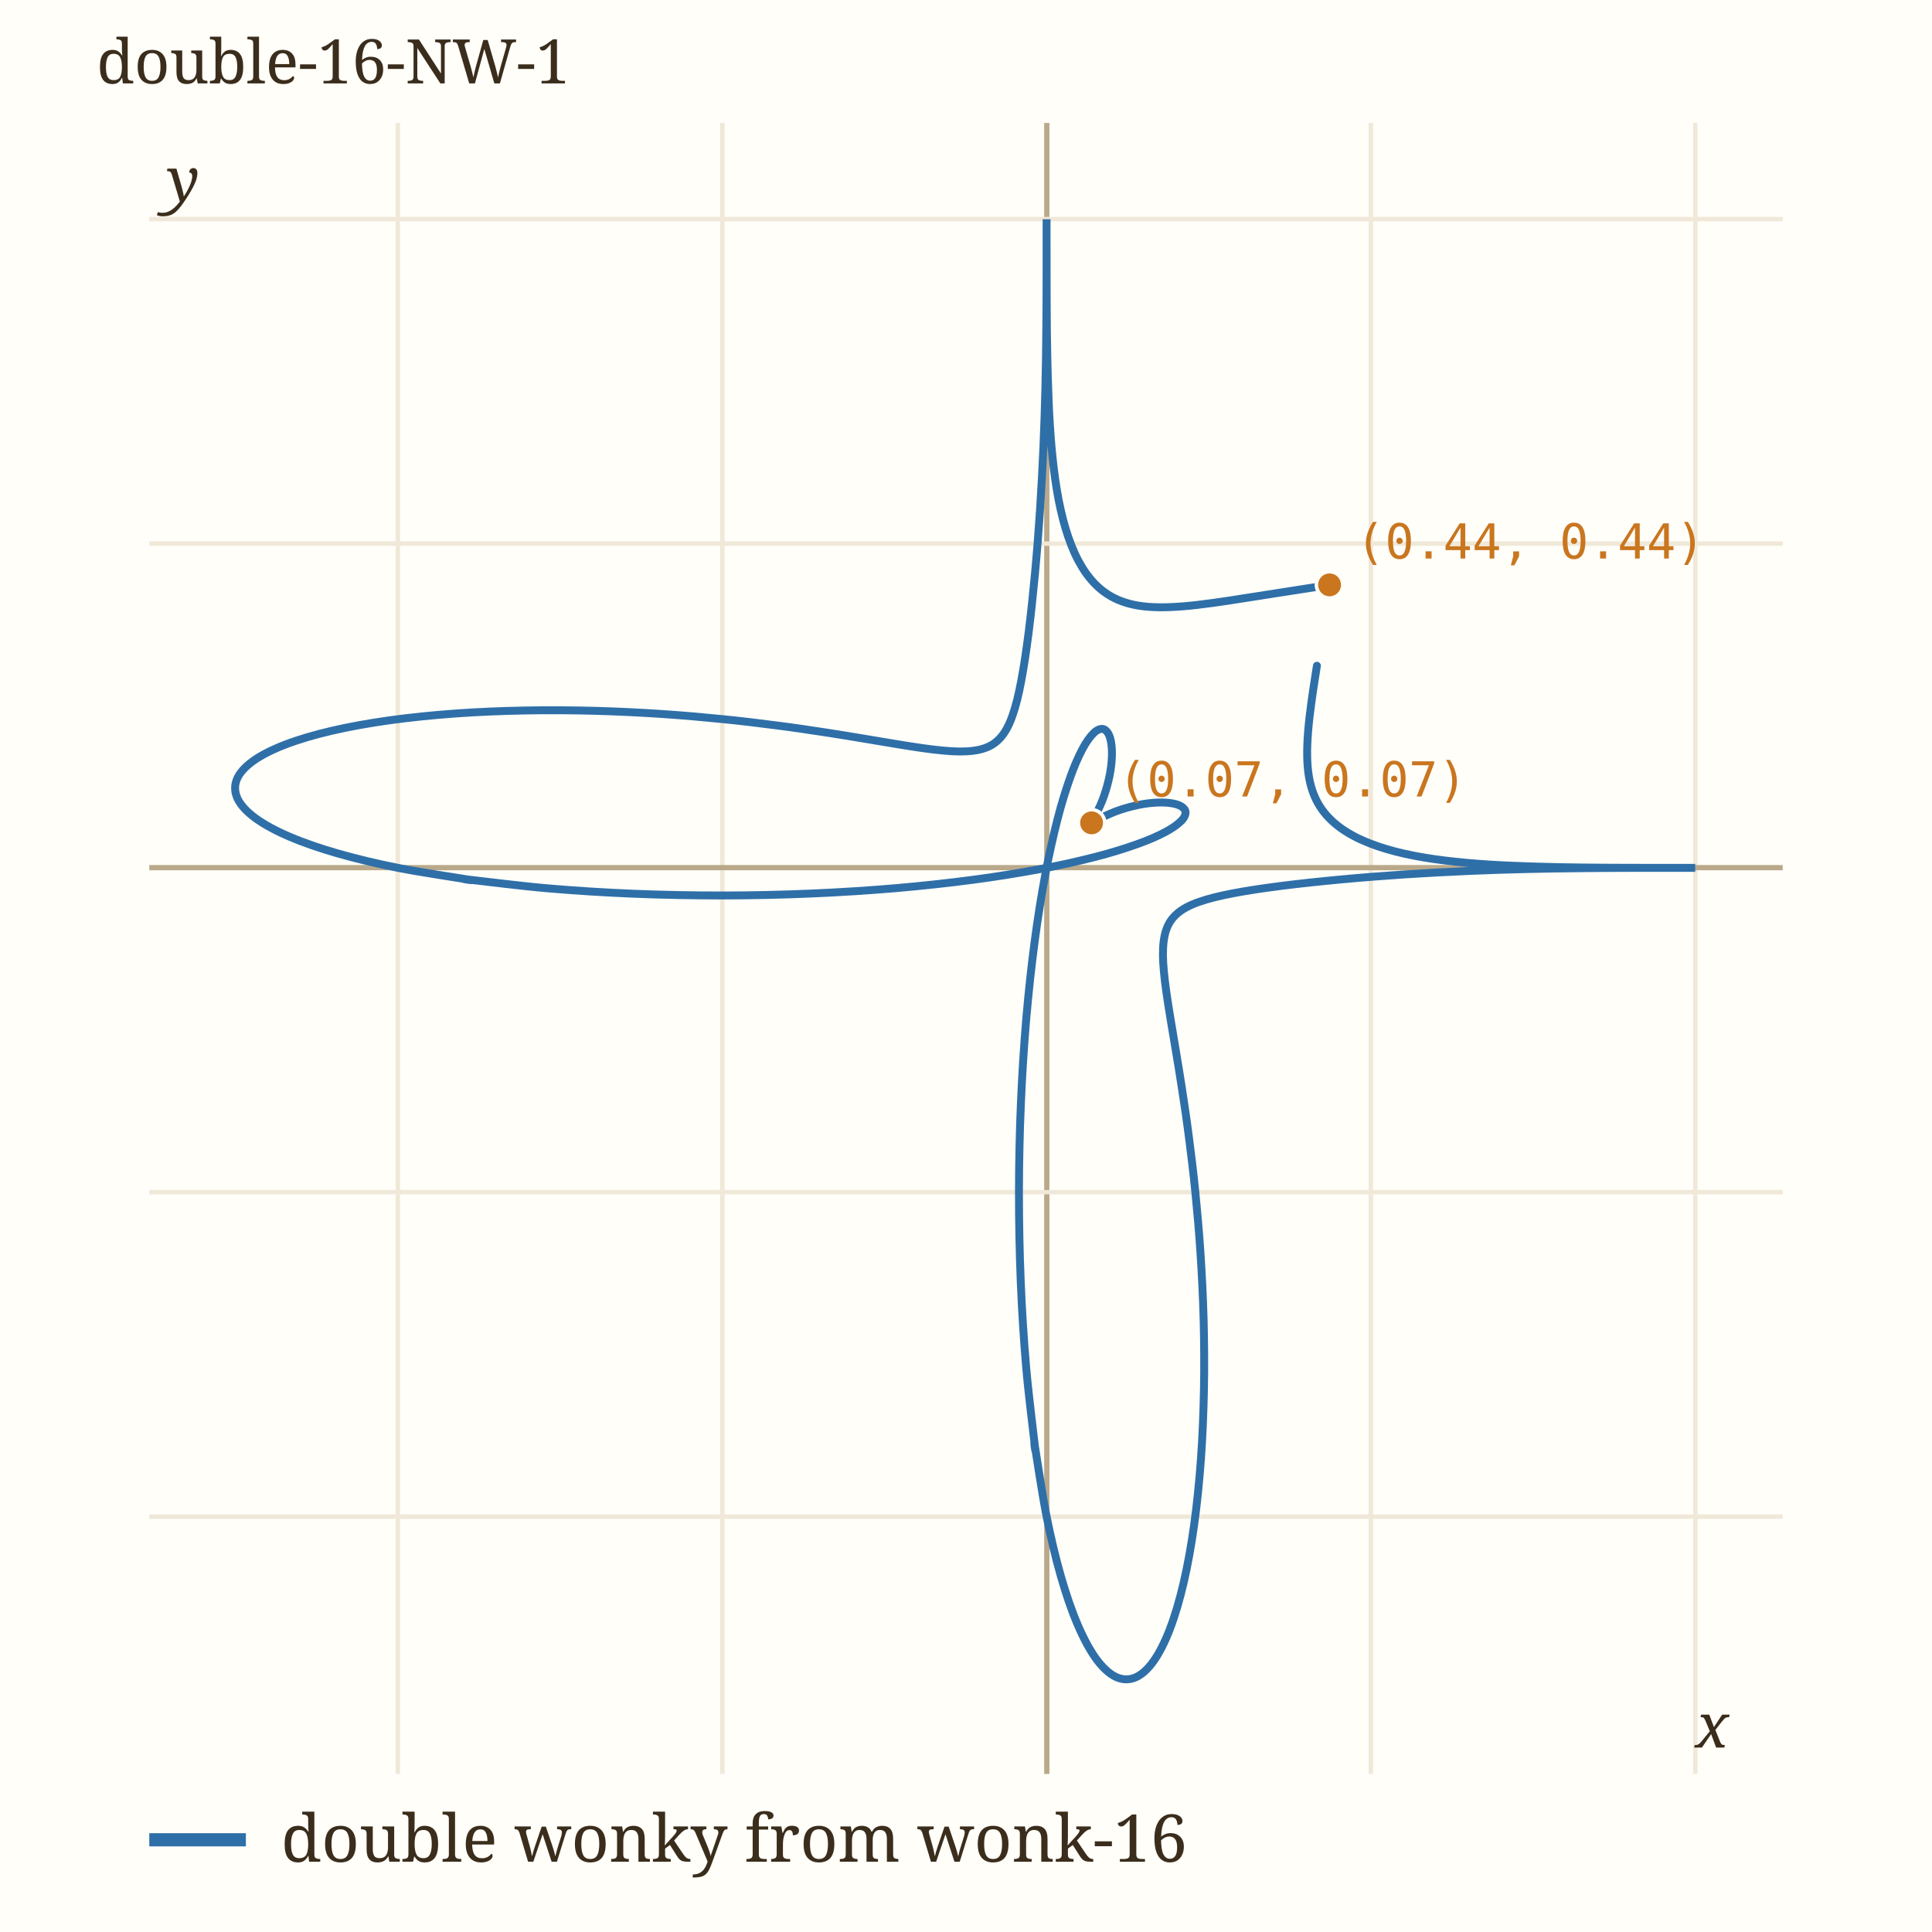
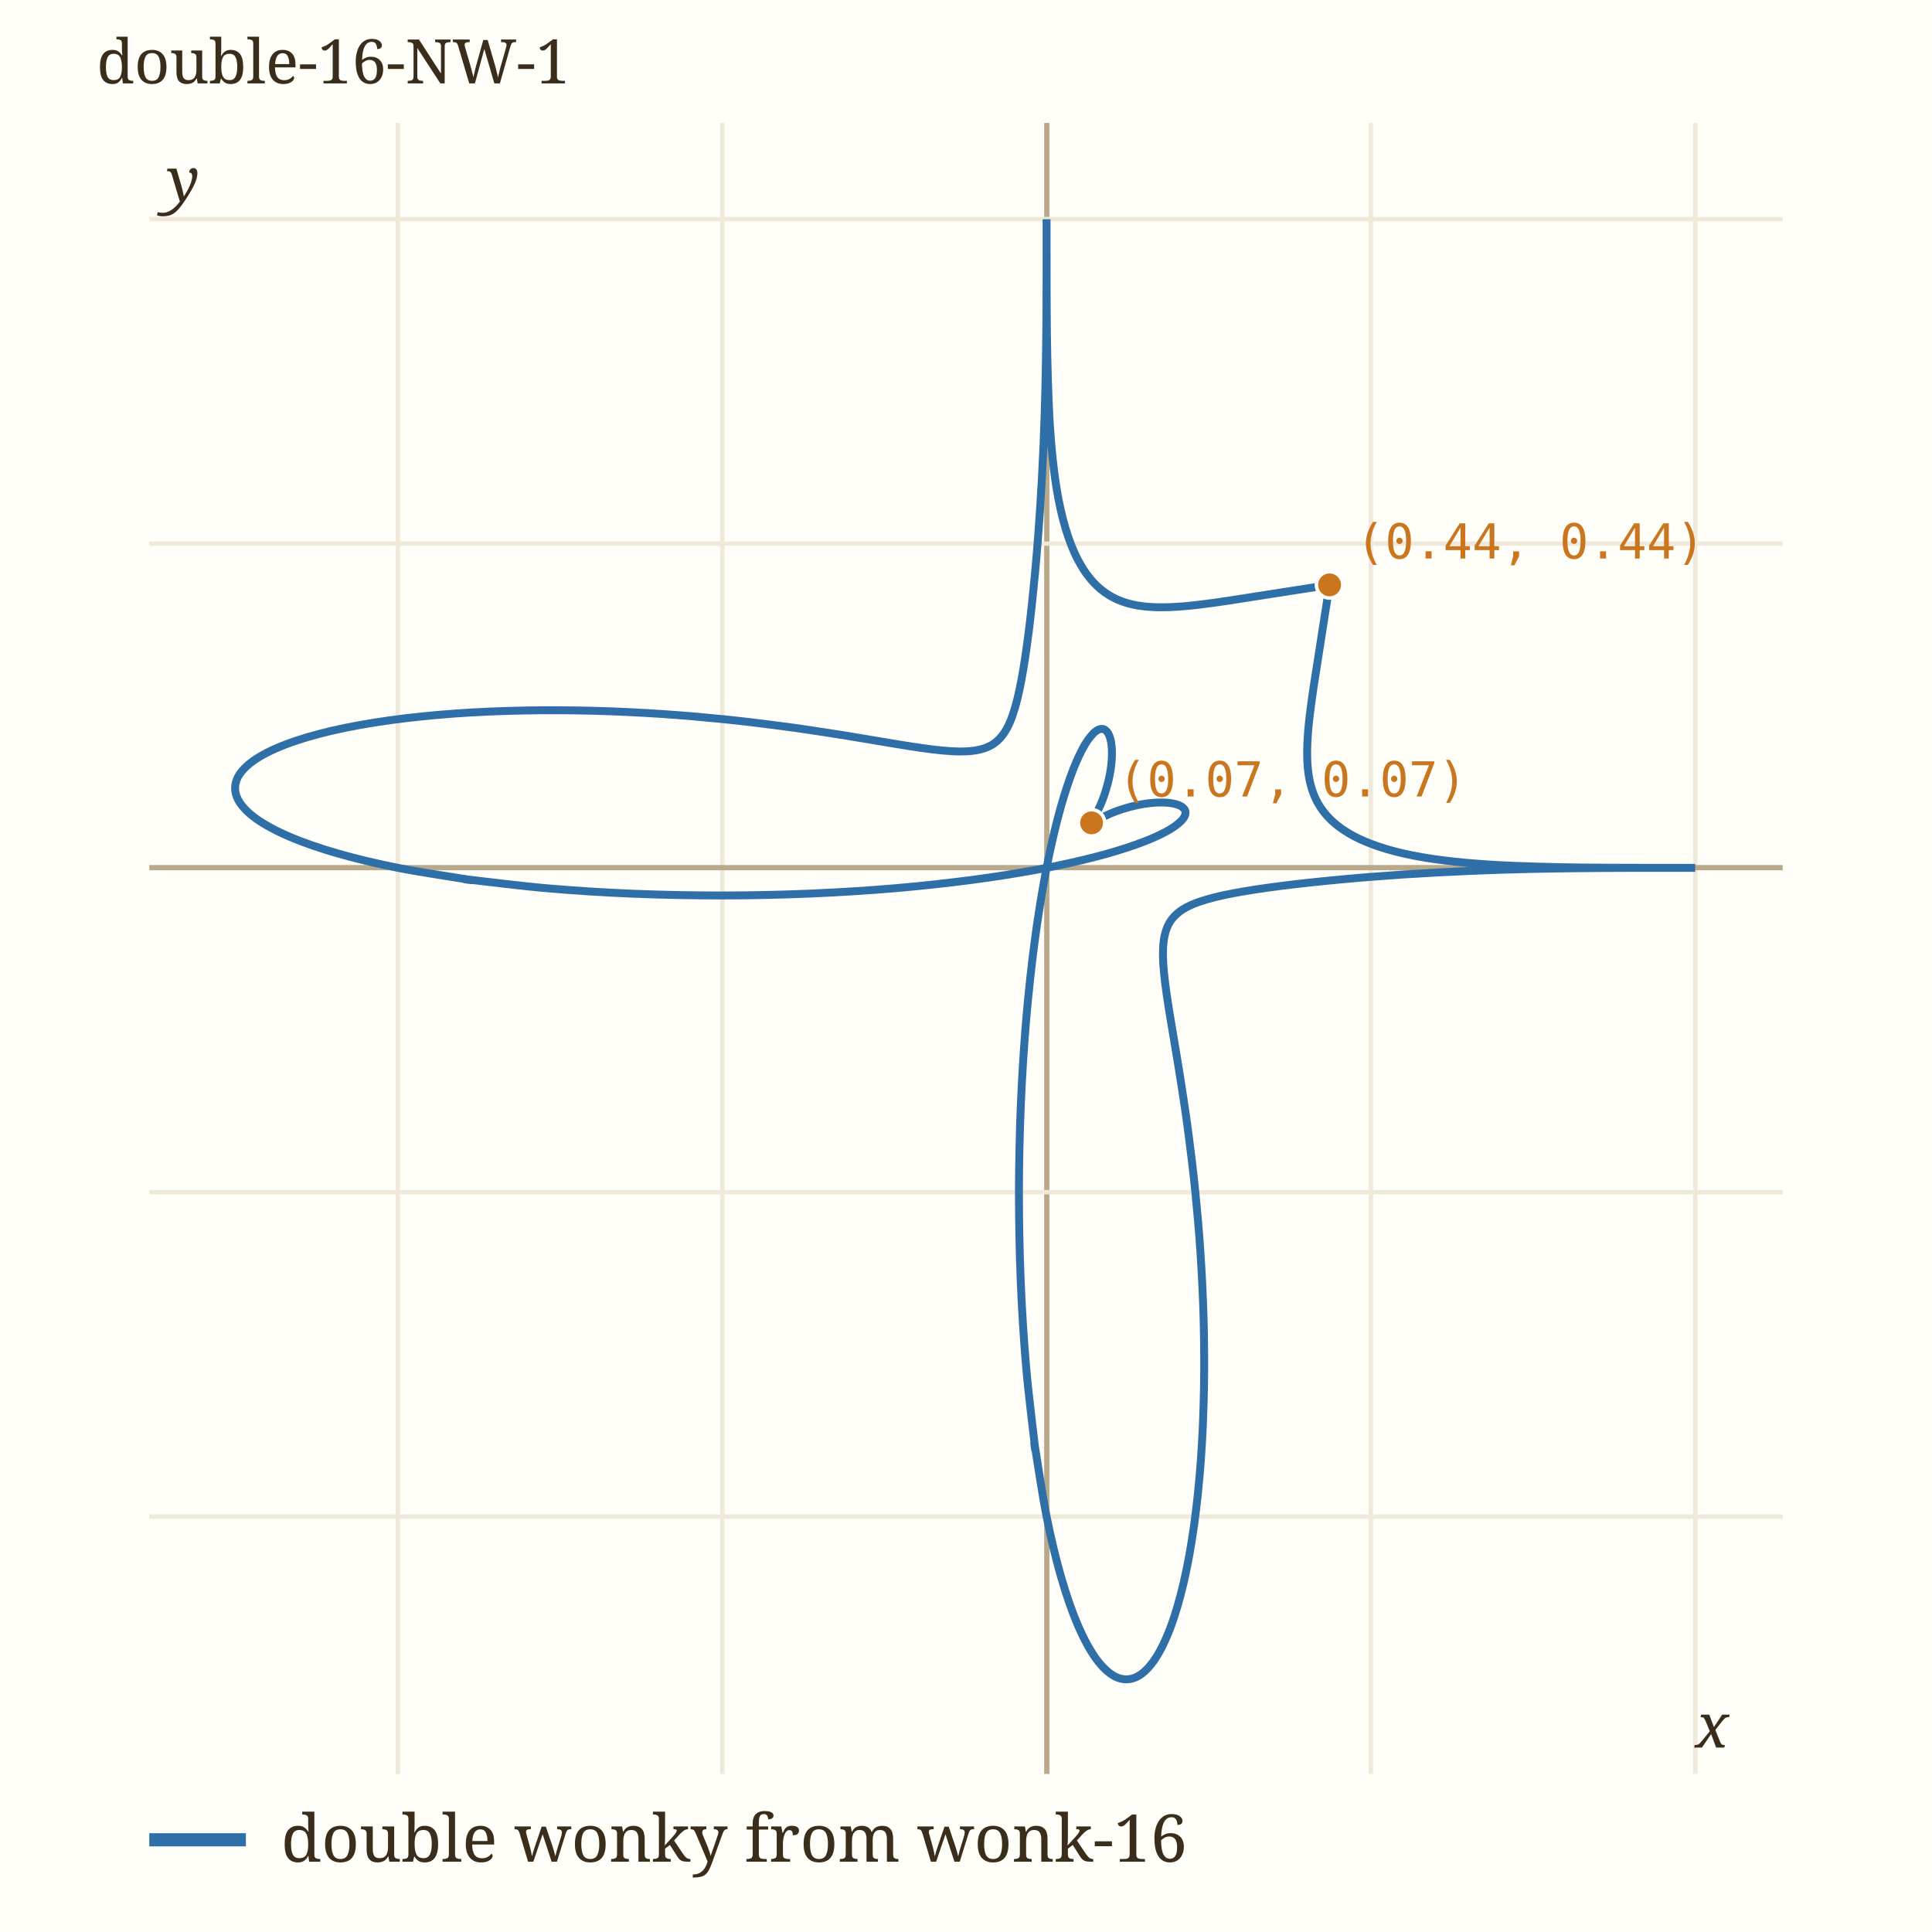
<svg xmlns="http://www.w3.org/2000/svg" viewBox="0 0 440 440" width="440" height="440" role="img" aria-label="double-16-NW-1" data-panel="double-16-NW-1">
  <rect x="0" y="0" width="440" height="440" fill="#fffef9" />
  <clipPath id="clip-double-16-NW-1">
    <rect x="34" y="28" width="372" height="376" />
  </clipPath>
  <g clip-path="url(#clip-double-16-NW-1)">
    <line x1="90.6" x2="90.6" y1="28" y2="404" stroke="#f0e8d8" stroke-width="1" />
    <text x="90.6" y="418.0" font-family="ui-monospace, Menlo, monospace" font-size="11" fill="#9c8a6a" text-anchor="middle">-1</text>
    <line x1="164.5" x2="164.5" y1="28" y2="404" stroke="#f0e8d8" stroke-width="1" />
    <text x="164.5" y="418.0" font-family="ui-monospace, Menlo, monospace" font-size="11" fill="#9c8a6a" text-anchor="middle">-0.5</text>
    <line x1="238.4" x2="238.4" y1="28" y2="404" stroke="#b9a98a" stroke-width="1.2" />
    <line x1="312.2" x2="312.2" y1="28" y2="404" stroke="#f0e8d8" stroke-width="1" />
    <text x="312.2" y="418.0" font-family="ui-monospace, Menlo, monospace" font-size="11" fill="#9c8a6a" text-anchor="middle">0.5</text>
    <line x1="386.1" x2="386.1" y1="28" y2="404" stroke="#f0e8d8" stroke-width="1" />
    <text x="386.1" y="418.0" font-family="ui-monospace, Menlo, monospace" font-size="11" fill="#9c8a6a" text-anchor="middle">1</text>
    <line x1="34" x2="406" y1="345.4" y2="345.4" stroke="#f0e8d8" stroke-width="1" />
    <text x="28.0" y="349.4" font-family="ui-monospace, Menlo, monospace" font-size="11" fill="#9c8a6a" text-anchor="end">-1</text>
    <line x1="34" x2="406" y1="271.5" y2="271.5" stroke="#f0e8d8" stroke-width="1" />
    <text x="28.0" y="275.5" font-family="ui-monospace, Menlo, monospace" font-size="11" fill="#9c8a6a" text-anchor="end">-0.5</text>
    <line x1="34" x2="406" y1="197.6" y2="197.6" stroke="#b9a98a" stroke-width="1.2" />
    <line x1="34" x2="406" y1="123.8" y2="123.8" stroke="#f0e8d8" stroke-width="1" />
    <text x="28.0" y="127.8" font-family="ui-monospace, Menlo, monospace" font-size="11" fill="#9c8a6a" text-anchor="end">0.5</text>
    <line x1="34" x2="406" y1="49.9" y2="49.9" stroke="#f0e8d8" stroke-width="1" />
    <text x="28.0" y="53.9" font-family="ui-monospace, Menlo, monospace" font-size="11" fill="#9c8a6a" text-anchor="end">1</text>
-     <path d="M302.79,133.21 C299.72,133.69 288.81,135.40 284.38,136.08 C279.94,136.77 278.67,136.99 276.17,137.32 C273.67,137.66 271.45,137.93 269.39,138.09 C267.33,138.25 265.51,138.33 263.81,138.30 C262.12,138.27 260.63,138.15 259.23,137.92 C257.83,137.69 256.60,137.36 255.44,136.93 C254.28,136.51 253.25,135.98 252.28,135.36 C251.32,134.75 250.45,134.04 249.64,133.25 C248.83,132.46 248.10,131.58 247.41,130.64 C246.73,129.69 246.11,128.66 245.53,127.58 C244.96,126.49 244.44,125.33 243.96,124.11 C243.48,122.89 243.04,121.61 242.65,120.28 C242.25,118.95 241.89,117.55 241.57,116.11 C241.24,114.67 240.96,113.18 240.70,111.64 C240.44,110.11 240.22,108.52 240.02,106.90 C239.82,105.28 239.65,103.62 239.49,101.92 C239.34,100.23 239.22,98.50 239.10,96.76 C238.99,95.02 238.90,93.24 238.83,91.47 C238.75,89.70 238.69,87.91 238.64,86.13 C238.58,84.36 238.54,82.58 238.51,80.84 C238.48,79.10 238.45,77.37 238.43,75.70 C238.42,74.03 238.40,72.38 238.39,70.80 C238.38,69.23 238.37,67.69 238.37,66.25 C238.36,64.80 238.36,63.42 238.36,62.13 C238.36,60.84 238.36,59.63 238.36,58.52 C238.35,57.42 238.35,56.40 238.35,55.49 C238.35,54.59 238.35,53.78 238.35,53.08 C238.35,52.39 238.35,51.81 238.35,51.34 C238.35,50.87 238.35,50.52 238.35,50.28 C238.35,50.05 238.35,49.93 238.35,49.93 C238.35,49.93 238.35,50.05 238.35,50.28 C238.35,50.52 238.35,50.87 238.35,51.34 C238.35,51.81 238.35,52.39 238.35,53.09 C238.35,53.78 238.35,54.59 238.35,55.50 C238.35,56.40 238.35,57.42 238.35,58.54 C238.35,59.65 238.35,60.87 238.35,62.18 C238.35,63.49 238.34,64.90 238.34,66.39 C238.33,67.88 238.33,69.47 238.32,71.13 C238.30,72.79 238.29,74.54 238.27,76.37 C238.25,78.19 238.23,80.10 238.20,82.08 C238.17,84.05 238.13,86.11 238.08,88.22 C238.03,90.34 237.97,92.53 237.90,94.76 C237.82,97.00 237.74,99.30 237.64,101.64 C237.54,103.98 237.42,106.38 237.29,108.78 C237.16,111.19 237.02,113.65 236.86,116.08 C236.70,118.52 236.52,120.99 236.33,123.41 C236.14,125.83 235.93,128.26 235.71,130.62 C235.49,132.97 235.26,135.30 235.02,137.53 C234.78,139.76 234.53,141.94 234.27,144.00 C234.00,146.05 233.74,148.02 233.46,149.86 C233.18,151.70 232.89,153.42 232.59,155.01 C232.29,156.60 231.98,158.06 231.65,159.38 C231.31,160.70 230.97,161.89 230.59,162.96 C230.22,164.02 229.82,164.95 229.38,165.77 C228.94,166.59 228.48,167.29 227.95,167.89 C227.43,168.50 226.87,168.99 226.24,169.42 C225.61,169.84 224.93,170.16 224.17,170.42 C223.40,170.68 222.58,170.86 221.64,170.98 C220.70,171.10 219.70,171.15 218.54,171.15 C217.39,171.14 216.15,171.07 214.72,170.93 C213.29,170.80 211.75,170.61 209.97,170.36 C208.20,170.11 206.27,169.80 204.07,169.44 C201.87,169.08 199.47,168.66 196.76,168.22 C194.06,167.77 191.10,167.27 187.84,166.78 C184.57,166.28 181.01,165.74 177.15,165.25 C173.30,164.75 169.12,164.23 164.70,163.79 C160.29,163.35 155.54,162.92 150.66,162.60 C145.78,162.28 140.59,162.02 135.40,161.88 C130.20,161.75 124.78,161.70 119.49,161.81 C114.20,161.91 108.79,162.13 103.66,162.50 C98.54,162.87 93.42,163.39 88.75,164.04 C84.07,164.69 79.55,165.50 75.60,166.42 C71.64,167.34 68.00,168.41 65.01,169.56 C62.01,170.71 59.48,171.99 57.63,173.32 C55.78,174.65 54.51,176.08 53.93,177.52 C53.35,178.96 53.42,180.47 54.13,181.94 C54.85,183.42 56.26,184.93 58.23,186.37 C60.21,187.80 62.87,189.24 65.99,190.57 C69.11,191.91 72.87,193.20 76.98,194.38 C81.09,195.56 85.69,196.66 90.64,197.65 C95.58,198.63 103.97,199.87 106.63,200.31 C109.30,200.76 103.62,199.98 106.63,200.31 C109.65,200.64 118.45,201.77 124.72,202.31 C131.00,202.85 137.64,203.27 144.27,203.54 C150.91,203.81 157.80,203.94 164.54,203.94 C171.27,203.93 178.13,203.78 184.70,203.50 C191.27,203.22 197.81,202.80 203.96,202.28 C210.10,201.75 216.06,201.09 221.54,200.37 C227.03,199.65 232.20,198.80 236.84,197.94 C241.48,197.07 245.70,196.11 249.38,195.17 C253.05,194.23 256.23,193.23 258.90,192.28 C261.57,191.34 263.70,190.38 265.38,189.50 C267.05,188.62 268.19,187.76 268.96,187.01 C269.73,186.26 270.00,185.57 270.00,185.00 C269.99,184.43 269.55,183.95 268.93,183.59 C268.31,183.23 267.35,182.98 266.29,182.86 C265.23,182.73 263.92,182.73 262.59,182.84 C261.26,182.95 259.76,183.18 258.31,183.53 C256.86,183.87 255.33,184.33 253.87,184.88 C252.41,185.44 250.46,186.43 249.57,186.86 C248.69,187.29 248.64,187.51 248.56,187.44 C248.49,187.36 248.71,187.31 249.14,186.43 C249.57,185.54 250.56,183.59 251.12,182.13 C251.67,180.67 252.13,179.14 252.47,177.69 C252.82,176.24 253.05,174.74 253.16,173.41 C253.27,172.08 253.27,170.77 253.14,169.71 C253.02,168.65 252.77,167.69 252.41,167.07 C252.05,166.45 251.57,166.01 251.00,166.00 C250.43,166.00 249.74,166.27 248.99,167.04 C248.24,167.81 247.38,168.95 246.50,170.62 C245.62,172.30 244.66,174.43 243.72,177.10 C242.77,179.77 241.77,182.95 240.83,186.62 C239.89,190.30 238.93,194.52 238.06,199.16 C237.20,203.80 236.35,208.97 235.63,214.46 C234.91,219.94 234.25,225.90 233.72,232.04 C233.20,238.19 232.78,244.73 232.50,251.30 C232.22,257.87 232.07,264.73 232.06,271.46 C232.06,278.20 232.19,285.09 232.46,291.73 C232.73,298.36 233.15,305.00 233.69,311.28 C234.23,317.55 235.36,326.35 235.69,329.37 C236.02,332.38 235.24,326.70 235.69,329.37 C236.13,332.03 237.37,340.42 238.35,345.36 C239.34,350.31 240.44,354.91 241.62,359.02 C242.80,363.13 244.09,366.89 245.43,370.01 C246.76,373.13 248.20,375.79 249.63,377.77 C251.07,379.74 252.58,381.15 254.06,381.87 C255.53,382.58 257.04,382.65 258.48,382.07 C259.92,381.49 261.35,380.22 262.68,378.37 C264.01,376.52 265.29,373.99 266.44,370.99 C267.59,368.00 268.66,364.36 269.58,360.40 C270.50,356.45 271.31,351.93 271.96,347.25 C272.61,342.58 273.13,337.46 273.50,332.34 C273.87,327.21 274.09,321.80 274.19,316.51 C274.30,311.22 274.25,305.80 274.12,300.60 C273.98,295.41 273.72,290.22 273.40,285.34 C273.08,280.46 272.65,275.71 272.21,271.30 C271.77,266.88 271.25,262.70 270.75,258.85 C270.26,254.99 269.72,251.43 269.22,248.16 C268.73,244.90 268.23,241.94 267.78,239.24 C267.34,236.53 266.92,234.13 266.56,231.93 C266.20,229.73 265.89,227.80 265.64,226.03 C265.39,224.25 265.20,222.71 265.07,221.28 C264.93,219.85 264.86,218.61 264.85,217.46 C264.85,216.30 264.90,215.30 265.02,214.36 C265.14,213.42 265.32,212.60 265.58,211.83 C265.84,211.07 266.16,210.39 266.58,209.76 C267.01,209.13 267.50,208.57 268.11,208.05 C268.71,207.52 269.41,207.06 270.23,206.62 C271.05,206.18 271.98,205.78 273.04,205.41 C274.11,205.03 275.30,204.69 276.62,204.35 C277.94,204.02 279.40,203.71 280.99,203.41 C282.58,203.11 284.30,202.82 286.14,202.54 C287.98,202.26 289.95,202.00 292.00,201.73 C294.06,201.47 296.24,201.22 298.47,200.98 C300.70,200.74 303.03,200.51 305.38,200.29 C307.74,200.07 310.17,199.86 312.59,199.67 C315.01,199.48 317.48,199.30 319.92,199.14 C322.35,198.98 324.81,198.84 327.22,198.71 C329.62,198.58 332.02,198.46 334.36,198.36 C336.70,198.26 339.00,198.18 341.24,198.10 C343.47,198.03 345.66,197.97 347.78,197.92 C349.89,197.87 351.95,197.83 353.92,197.80 C355.90,197.77 357.81,197.75 359.63,197.73 C361.46,197.71 363.21,197.70 364.87,197.68 C366.53,197.67 368.12,197.67 369.61,197.66 C371.10,197.66 372.51,197.65 373.82,197.65 C375.13,197.65 376.35,197.65 377.46,197.65 C378.58,197.65 379.60,197.65 380.50,197.65 C381.41,197.65 382.22,197.65 382.91,197.65 C383.61,197.65 384.19,197.65 384.66,197.65 C385.13,197.65 385.48,197.65 385.72,197.65 C385.95,197.65 386.07,197.65 386.07,197.65 C386.07,197.65 385.95,197.65 385.72,197.65 C385.48,197.65 385.13,197.65 384.66,197.65 C384.19,197.65 383.61,197.65 382.92,197.65 C382.22,197.65 381.41,197.65 380.51,197.65 C379.60,197.65 378.58,197.65 377.48,197.64 C376.37,197.64 375.16,197.64 373.87,197.64 C372.58,197.64 371.20,197.64 369.75,197.63 C368.31,197.63 366.77,197.62 365.20,197.61 C363.62,197.60 361.97,197.58 360.30,197.57 C358.63,197.55 356.90,197.52 355.16,197.49 C353.42,197.46 351.64,197.42 349.87,197.36 C348.09,197.31 346.30,197.25 344.53,197.17 C342.76,197.10 340.98,197.01 339.24,196.90 C337.50,196.78 335.77,196.66 334.08,196.51 C332.38,196.35 330.72,196.18 329.10,195.98 C327.48,195.78 325.89,195.56 324.36,195.30 C322.82,195.04 321.33,194.76 319.89,194.43 C318.45,194.11 317.05,193.75 315.72,193.35 C314.39,192.96 313.11,192.52 311.89,192.04 C310.67,191.56 309.51,191.04 308.42,190.47 C307.34,189.89 306.31,189.27 305.36,188.59 C304.42,187.90 303.54,187.17 302.75,186.36 C301.96,185.55 301.25,184.68 300.64,183.72 C300.02,182.75 299.49,181.72 299.07,180.56 C298.64,179.40 298.31,178.17 298.08,176.77 C297.85,175.37 297.73,173.88 297.70,172.19 C297.67,170.49 297.75,168.67 297.91,166.61 C298.07,164.55 298.34,162.33 298.68,159.83 C299.01,157.33 299.71,152.99 299.92,151.62" fill="none" stroke="#2f6fa8" stroke-width="1.8" stroke-linecap="round" data-path="double-16-NW-1" />
+     <path d="M302.79,133.21 C299.72,133.69 288.81,135.40 284.38,136.08 C279.94,136.77 278.67,136.99 276.17,137.32 C273.67,137.66 271.45,137.93 269.39,138.09 C267.33,138.25 265.51,138.33 263.81,138.30 C262.12,138.27 260.63,138.15 259.23,137.92 C257.83,137.69 256.60,137.36 255.44,136.93 C254.28,136.51 253.25,135.98 252.28,135.36 C251.32,134.75 250.45,134.04 249.64,133.25 C248.83,132.46 248.10,131.58 247.41,130.64 C246.73,129.69 246.11,128.66 245.53,127.58 C244.96,126.49 244.44,125.33 243.96,124.11 C243.48,122.89 243.04,121.61 242.65,120.28 C242.25,118.95 241.89,117.55 241.57,116.11 C241.24,114.67 240.96,113.18 240.70,111.64 C240.44,110.11 240.22,108.52 240.02,106.90 C239.82,105.28 239.65,103.62 239.49,101.92 C239.34,100.23 239.22,98.50 239.10,96.76 C238.99,95.02 238.90,93.24 238.83,91.47 C238.75,89.70 238.69,87.91 238.64,86.13 C238.58,84.36 238.54,82.58 238.51,80.84 C238.48,79.10 238.45,77.37 238.43,75.70 C238.42,74.03 238.40,72.38 238.39,70.80 C238.38,69.23 238.37,67.69 238.37,66.25 C238.36,64.80 238.36,63.42 238.36,62.13 C238.36,60.84 238.36,59.63 238.36,58.52 C238.35,57.42 238.35,56.40 238.35,55.49 C238.35,54.59 238.35,53.78 238.35,53.08 C238.35,52.39 238.35,51.81 238.35,51.34 C238.35,50.87 238.35,50.52 238.35,50.28 C238.35,50.05 238.35,49.93 238.35,49.93 C238.35,49.93 238.35,50.05 238.35,50.28 C238.35,50.52 238.35,50.87 238.35,51.34 C238.35,51.81 238.35,52.39 238.35,53.09 C238.35,53.78 238.35,54.59 238.35,55.50 C238.35,56.40 238.35,57.42 238.35,58.54 C238.35,59.65 238.35,60.87 238.35,62.18 C238.35,63.49 238.34,64.90 238.34,66.39 C238.33,67.88 238.33,69.47 238.32,71.13 C238.30,72.79 238.29,74.54 238.27,76.37 C238.25,78.19 238.23,80.10 238.20,82.08 C238.17,84.05 238.13,86.11 238.08,88.22 C238.03,90.34 237.97,92.53 237.90,94.76 C237.82,97.00 237.74,99.30 237.64,101.64 C237.54,103.98 237.42,106.38 237.29,108.78 C237.16,111.19 237.02,113.65 236.86,116.08 C236.70,118.52 236.52,120.99 236.33,123.41 C236.14,125.83 235.93,128.26 235.71,130.62 C235.49,132.97 235.26,135.30 235.02,137.53 C234.78,139.76 234.53,141.94 234.27,144.00 C234.00,146.05 233.74,148.02 233.46,149.86 C233.18,151.70 232.89,153.42 232.59,155.01 C232.29,156.60 231.98,158.06 231.65,159.38 C231.31,160.70 230.97,161.89 230.59,162.96 C230.22,164.02 229.82,164.95 229.38,165.77 C228.94,166.59 228.48,167.29 227.95,167.89 C227.43,168.50 226.87,168.99 226.24,169.42 C225.61,169.84 224.93,170.16 224.17,170.42 C223.40,170.68 222.58,170.86 221.64,170.98 C220.70,171.10 219.70,171.15 218.54,171.15 C217.39,171.14 216.15,171.07 214.72,170.93 C213.29,170.80 211.75,170.61 209.97,170.36 C208.20,170.11 206.27,169.80 204.07,169.44 C201.87,169.08 199.47,168.66 196.76,168.22 C194.06,167.77 191.10,167.27 187.84,166.78 C184.57,166.28 181.01,165.74 177.15,165.25 C173.30,164.75 169.12,164.23 164.70,163.79 C160.29,163.35 155.54,162.92 150.66,162.60 C145.78,162.28 140.59,162.02 135.40,161.88 C130.20,161.75 124.78,161.70 119.49,161.81 C114.20,161.91 108.79,162.13 103.66,162.50 C98.54,162.87 93.42,163.39 88.75,164.04 C84.07,164.69 79.55,165.50 75.60,166.42 C71.64,167.34 68.00,168.41 65.01,169.56 C62.01,170.71 59.48,171.99 57.63,173.32 C55.78,174.65 54.51,176.08 53.93,177.52 C53.35,178.96 53.42,180.47 54.13,181.94 C54.85,183.42 56.26,184.93 58.23,186.37 C60.21,187.80 62.87,189.24 65.99,190.57 C69.11,191.91 72.87,193.20 76.98,194.38 C81.09,195.56 85.69,196.66 90.64,197.65 C95.58,198.63 103.97,199.87 106.63,200.31 C109.30,200.76 103.62,199.98 106.63,200.31 C109.65,200.64 118.45,201.77 124.72,202.31 C131.00,202.85 137.64,203.27 144.27,203.54 C150.91,203.81 157.80,203.94 164.54,203.94 C171.27,203.93 178.13,203.78 184.70,203.50 C191.27,203.22 197.81,202.80 203.96,202.28 C210.10,201.75 216.06,201.09 221.54,200.37 C227.03,199.65 232.20,198.80 236.84,197.94 C241.48,197.07 245.70,196.11 249.38,195.17 C253.05,194.23 256.23,193.23 258.90,192.28 C261.57,191.34 263.70,190.38 265.38,189.50 C267.05,188.62 268.19,187.76 268.96,187.01 C269.73,186.26 270.00,185.57 270.00,185.00 C269.99,184.43 269.55,183.95 268.93,183.59 C268.31,183.23 267.35,182.98 266.29,182.86 C265.23,182.73 263.92,182.73 262.59,182.84 C261.26,182.95 259.76,183.18 258.31,183.53 C256.86,183.87 255.33,184.33 253.87,184.88 C252.41,185.44 250.46,186.43 249.57,186.86 C248.69,187.29 248.64,187.51 248.56,187.44 C248.49,187.36 248.71,187.31 249.14,186.43 C249.57,185.54 250.56,183.59 251.12,182.13 C251.67,180.67 252.13,179.14 252.47,177.69 C252.82,176.24 253.05,174.74 253.16,173.41 C253.27,172.08 253.27,170.77 253.14,169.71 C253.02,168.65 252.77,167.69 252.41,167.07 C252.05,166.45 251.57,166.01 251.00,166.00 C250.43,166.00 249.74,166.27 248.99,167.04 C248.24,167.81 247.38,168.95 246.50,170.62 C245.62,172.30 244.66,174.43 243.72,177.10 C242.77,179.77 241.77,182.95 240.83,186.62 C239.89,190.30 238.93,194.52 238.06,199.16 C237.20,203.80 236.35,208.97 235.63,214.46 C234.91,219.94 234.25,225.90 233.72,232.04 C233.20,238.19 232.78,244.73 232.50,251.30 C232.22,257.87 232.07,264.73 232.06,271.46 C232.06,278.20 232.19,285.09 232.46,291.73 C232.73,298.36 233.15,305.00 233.69,311.28 C234.23,317.55 235.36,326.35 235.69,329.37 C236.02,332.38 235.24,326.70 235.69,329.37 C236.13,332.03 237.37,340.42 238.35,345.36 C239.34,350.31 240.44,354.91 241.62,359.02 C242.80,363.13 244.09,366.89 245.43,370.01 C246.76,373.13 248.20,375.79 249.63,377.77 C251.07,379.74 252.58,381.15 254.06,381.87 C255.53,382.58 257.04,382.65 258.48,382.07 C259.92,381.49 261.35,380.22 262.68,378.37 C264.01,376.52 265.29,373.99 266.44,370.99 C267.59,368.00 268.66,364.36 269.58,360.40 C270.50,356.45 271.31,351.93 271.96,347.25 C272.61,342.58 273.13,337.46 273.50,332.34 C273.87,327.21 274.09,321.80 274.19,316.51 C274.30,311.22 274.25,305.80 274.12,300.60 C273.98,295.41 273.72,290.22 273.40,285.34 C273.08,280.46 272.65,275.71 272.21,271.30 C271.77,266.88 271.25,262.70 270.75,258.85 C270.26,254.99 269.72,251.43 269.22,248.16 C268.73,244.90 268.23,241.94 267.78,239.24 C267.34,236.53 266.92,234.13 266.56,231.93 C266.20,229.73 265.89,227.80 265.64,226.03 C265.39,224.25 265.20,222.71 265.07,221.28 C264.93,219.85 264.86,218.61 264.85,217.46 C264.85,216.30 264.90,215.30 265.02,214.36 C265.14,213.42 265.32,212.60 265.58,211.83 C265.84,211.07 266.16,210.39 266.58,209.76 C267.01,209.13 267.50,208.57 268.11,208.05 C268.71,207.52 269.41,207.06 270.23,206.62 C271.05,206.18 271.98,205.78 273.04,205.41 C274.11,205.03 275.30,204.69 276.62,204.35 C277.94,204.02 279.40,203.71 280.99,203.41 C282.58,203.11 284.30,202.82 286.14,202.54 C287.98,202.26 289.95,202.00 292.00,201.73 C294.06,201.47 296.24,201.22 298.47,200.98 C300.70,200.74 303.03,200.51 305.38,200.29 C307.74,200.07 310.17,199.86 312.59,199.67 C315.01,199.48 317.48,199.30 319.92,199.14 C322.35,198.98 324.81,198.84 327.22,198.71 C329.62,198.58 332.02,198.46 334.36,198.36 C336.70,198.26 339.00,198.18 341.24,198.10 C343.47,198.03 345.66,197.97 347.78,197.92 C349.89,197.87 351.95,197.83 353.92,197.80 C355.90,197.77 357.81,197.75 359.63,197.73 C361.46,197.71 363.21,197.70 364.87,197.68 C366.53,197.67 368.12,197.67 369.61,197.66 C371.10,197.66 372.51,197.65 373.82,197.65 C375.13,197.65 376.35,197.65 377.46,197.65 C378.58,197.65 379.60,197.65 380.50,197.65 C381.41,197.65 382.22,197.65 382.91,197.65 C383.61,197.65 384.19,197.65 384.66,197.65 C385.13,197.65 385.48,197.65 385.72,197.65 C385.95,197.65 386.07,197.65 386.07,197.65 C386.07,197.65 385.95,197.65 385.72,197.65 C385.48,197.65 385.13,197.65 384.66,197.65 C384.19,197.65 383.61,197.65 382.92,197.65 C382.22,197.65 381.41,197.65 380.51,197.65 C379.60,197.65 378.58,197.65 377.48,197.64 C376.37,197.64 375.16,197.64 373.87,197.64 C372.58,197.64 371.20,197.64 369.75,197.63 C368.31,197.63 366.77,197.62 365.20,197.61 C363.62,197.60 361.97,197.58 360.30,197.57 C358.63,197.55 356.90,197.52 355.16,197.49 C353.42,197.46 351.64,197.42 349.87,197.36 C348.09,197.31 346.30,197.25 344.53,197.17 C342.76,197.10 340.98,197.01 339.24,196.90 C337.50,196.78 335.77,196.66 334.08,196.51 C332.38,196.35 330.72,196.18 329.10,195.98 C327.48,195.78 325.89,195.56 324.36,195.30 C322.82,195.04 321.33,194.76 319.89,194.43 C318.45,194.11 317.05,193.75 315.72,193.35 C314.39,192.96 313.11,192.52 311.89,192.04 C310.67,191.56 309.51,191.04 308.42,190.47 C307.34,189.89 306.31,189.27 305.36,188.59 C304.42,187.90 303.54,187.17 302.75,186.36 C301.96,185.55 301.25,184.68 300.64,183.72 C300.02,182.75 299.49,181.72 299.07,180.56 C298.64,179.40 298.31,178.17 298.08,176.77 C297.85,175.37 297.73,173.88 297.70,172.19 C297.67,170.49 297.75,168.67 297.91,166.61 C298.07,164.55 298.34,162.33 298.68,159.83 C299.01,157.33 299.23,156.06 299.92,151.62 C300.60,147.19 302.31,136.28 302.79,133.21" fill="none" stroke="#2f6fa8" stroke-width="1.8" stroke-linecap="round" data-path="double-16-NW-1" />
    <circle cx="248.6" cy="187.4" r="3" fill="#c9761f" stroke="#fffef9" stroke-width="0.8" />
    <text x="254.6" y="181.4" font-family="ui-monospace, Menlo, monospace" font-size="11" fill="#c9761f">(0.07, 0.07)</text>
    <circle cx="302.8" cy="133.2" r="3" fill="#c9761f" stroke="#fffef9" stroke-width="0.8" />
    <text x="308.8" y="127.2" font-family="ui-monospace, Menlo, monospace" font-size="11" fill="#c9761f">(0.44, 0.44)</text>
  </g>
  <text x="386.1" y="398.0" font-family="Georgia, serif" font-size="14" font-style="italic" fill="#3b2d1c">x</text>
  <text x="38.0" y="45.9" font-family="Georgia, serif" font-size="14" font-style="italic" fill="#3b2d1c">y</text>
  <text x="22" y="19" font-family="Georgia, serif" font-size="14" fill="#3b2d1c">double-16-NW-1</text>
  <line x1="34" x2="56" y1="419" y2="419" stroke="#2f6fa8" stroke-width="3" />
  <text x="64" y="424" font-family="Georgia, serif" font-size="15" fill="#3b2d1c">double wonky from wonk-16</text>
</svg>
